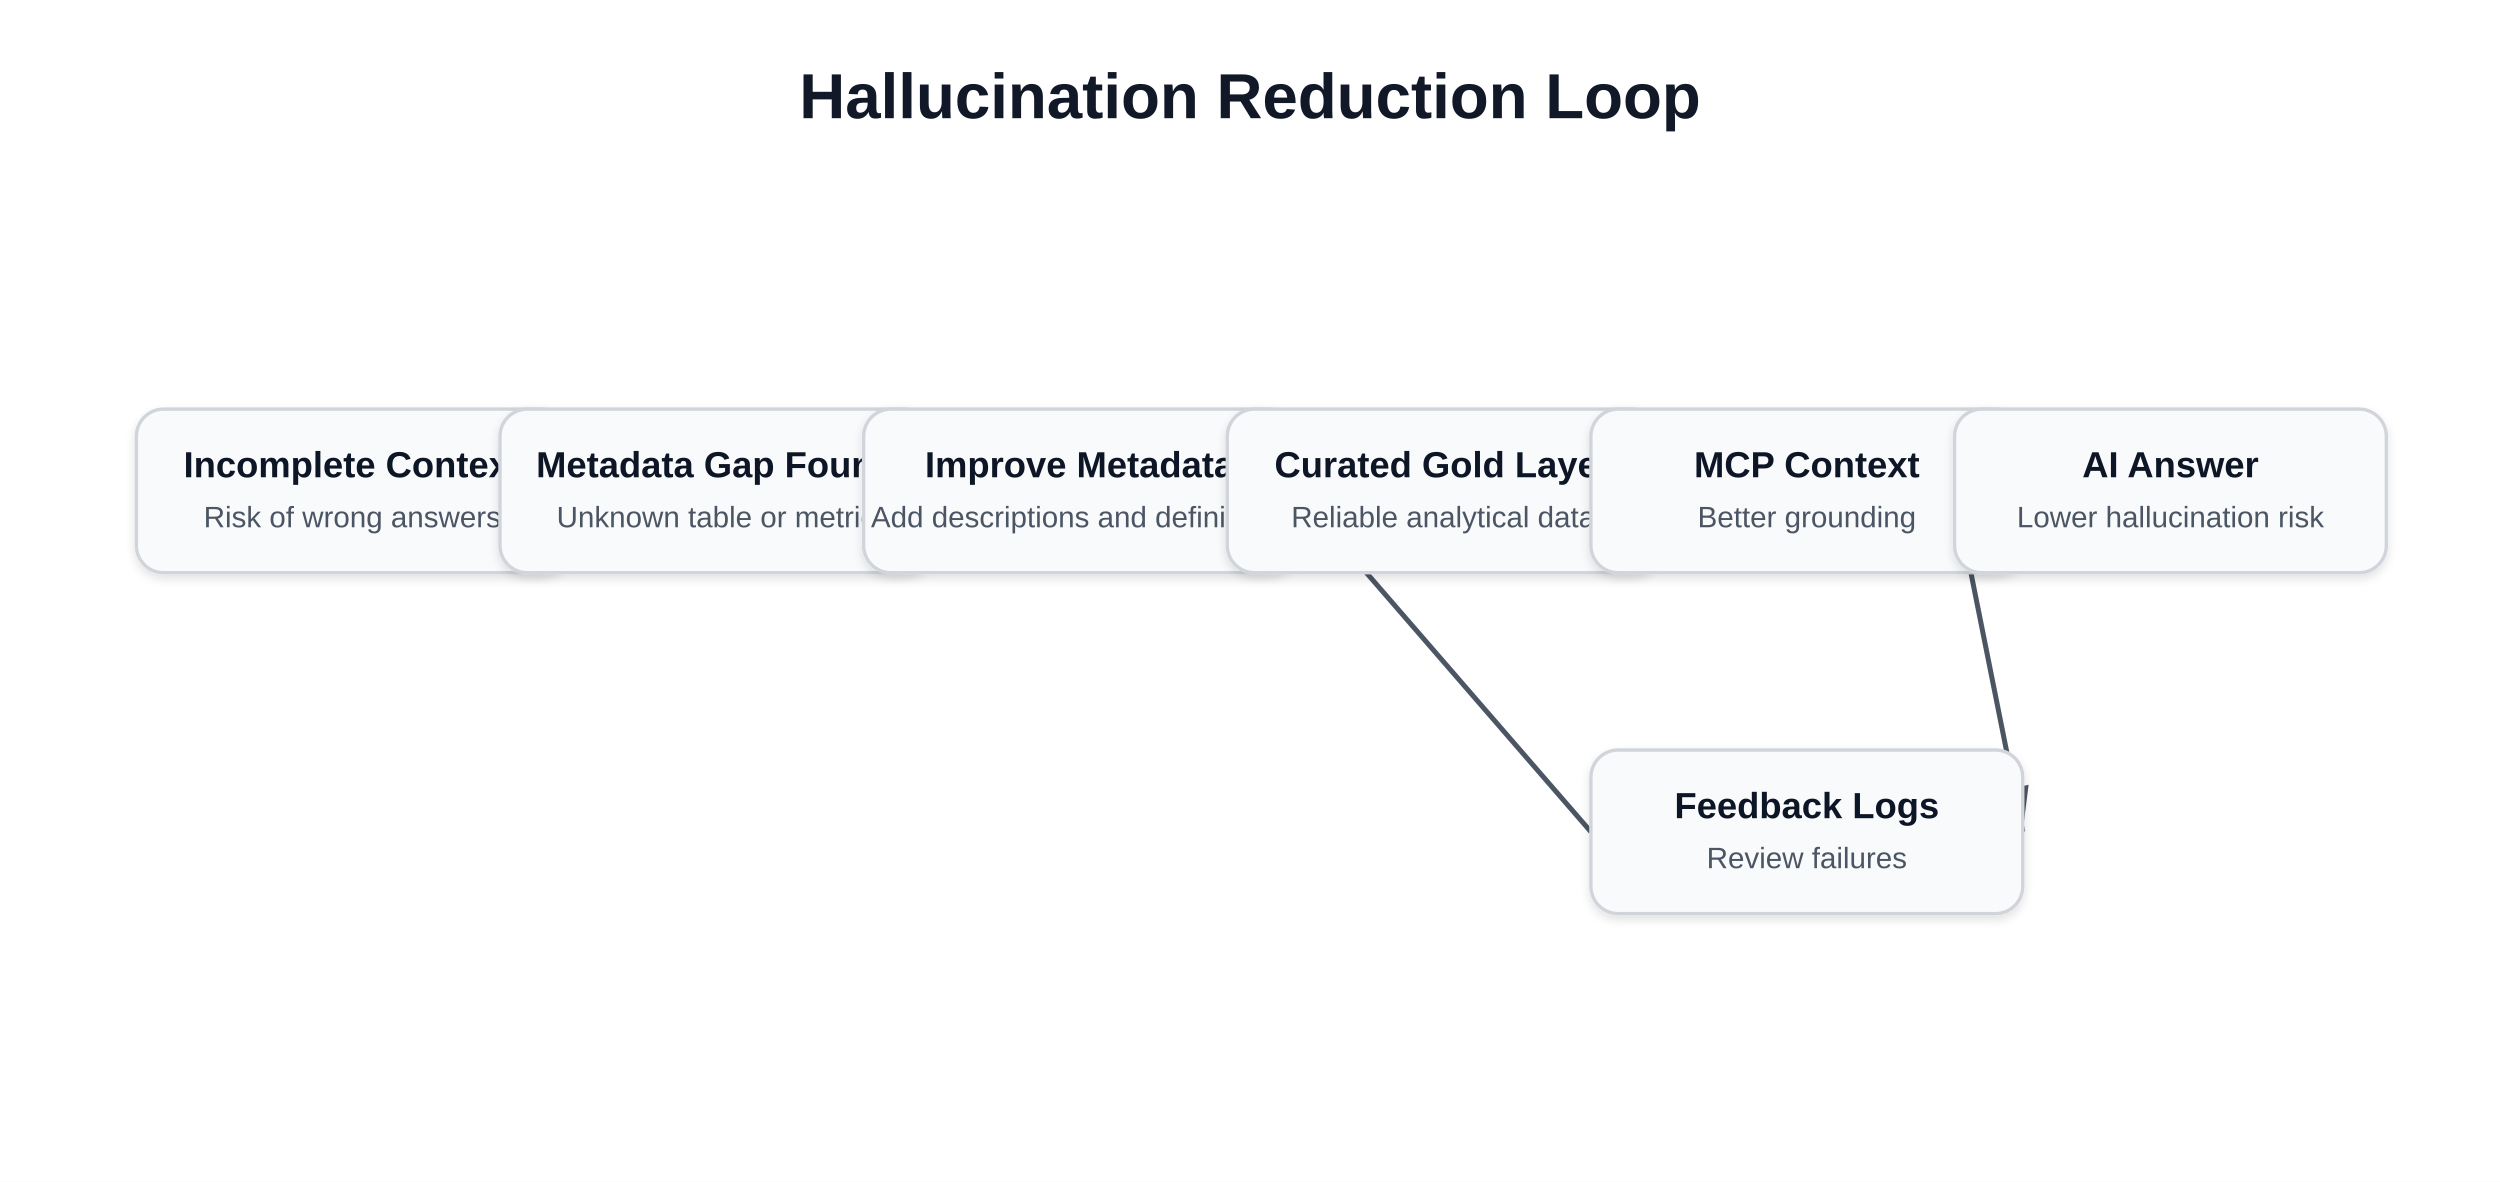
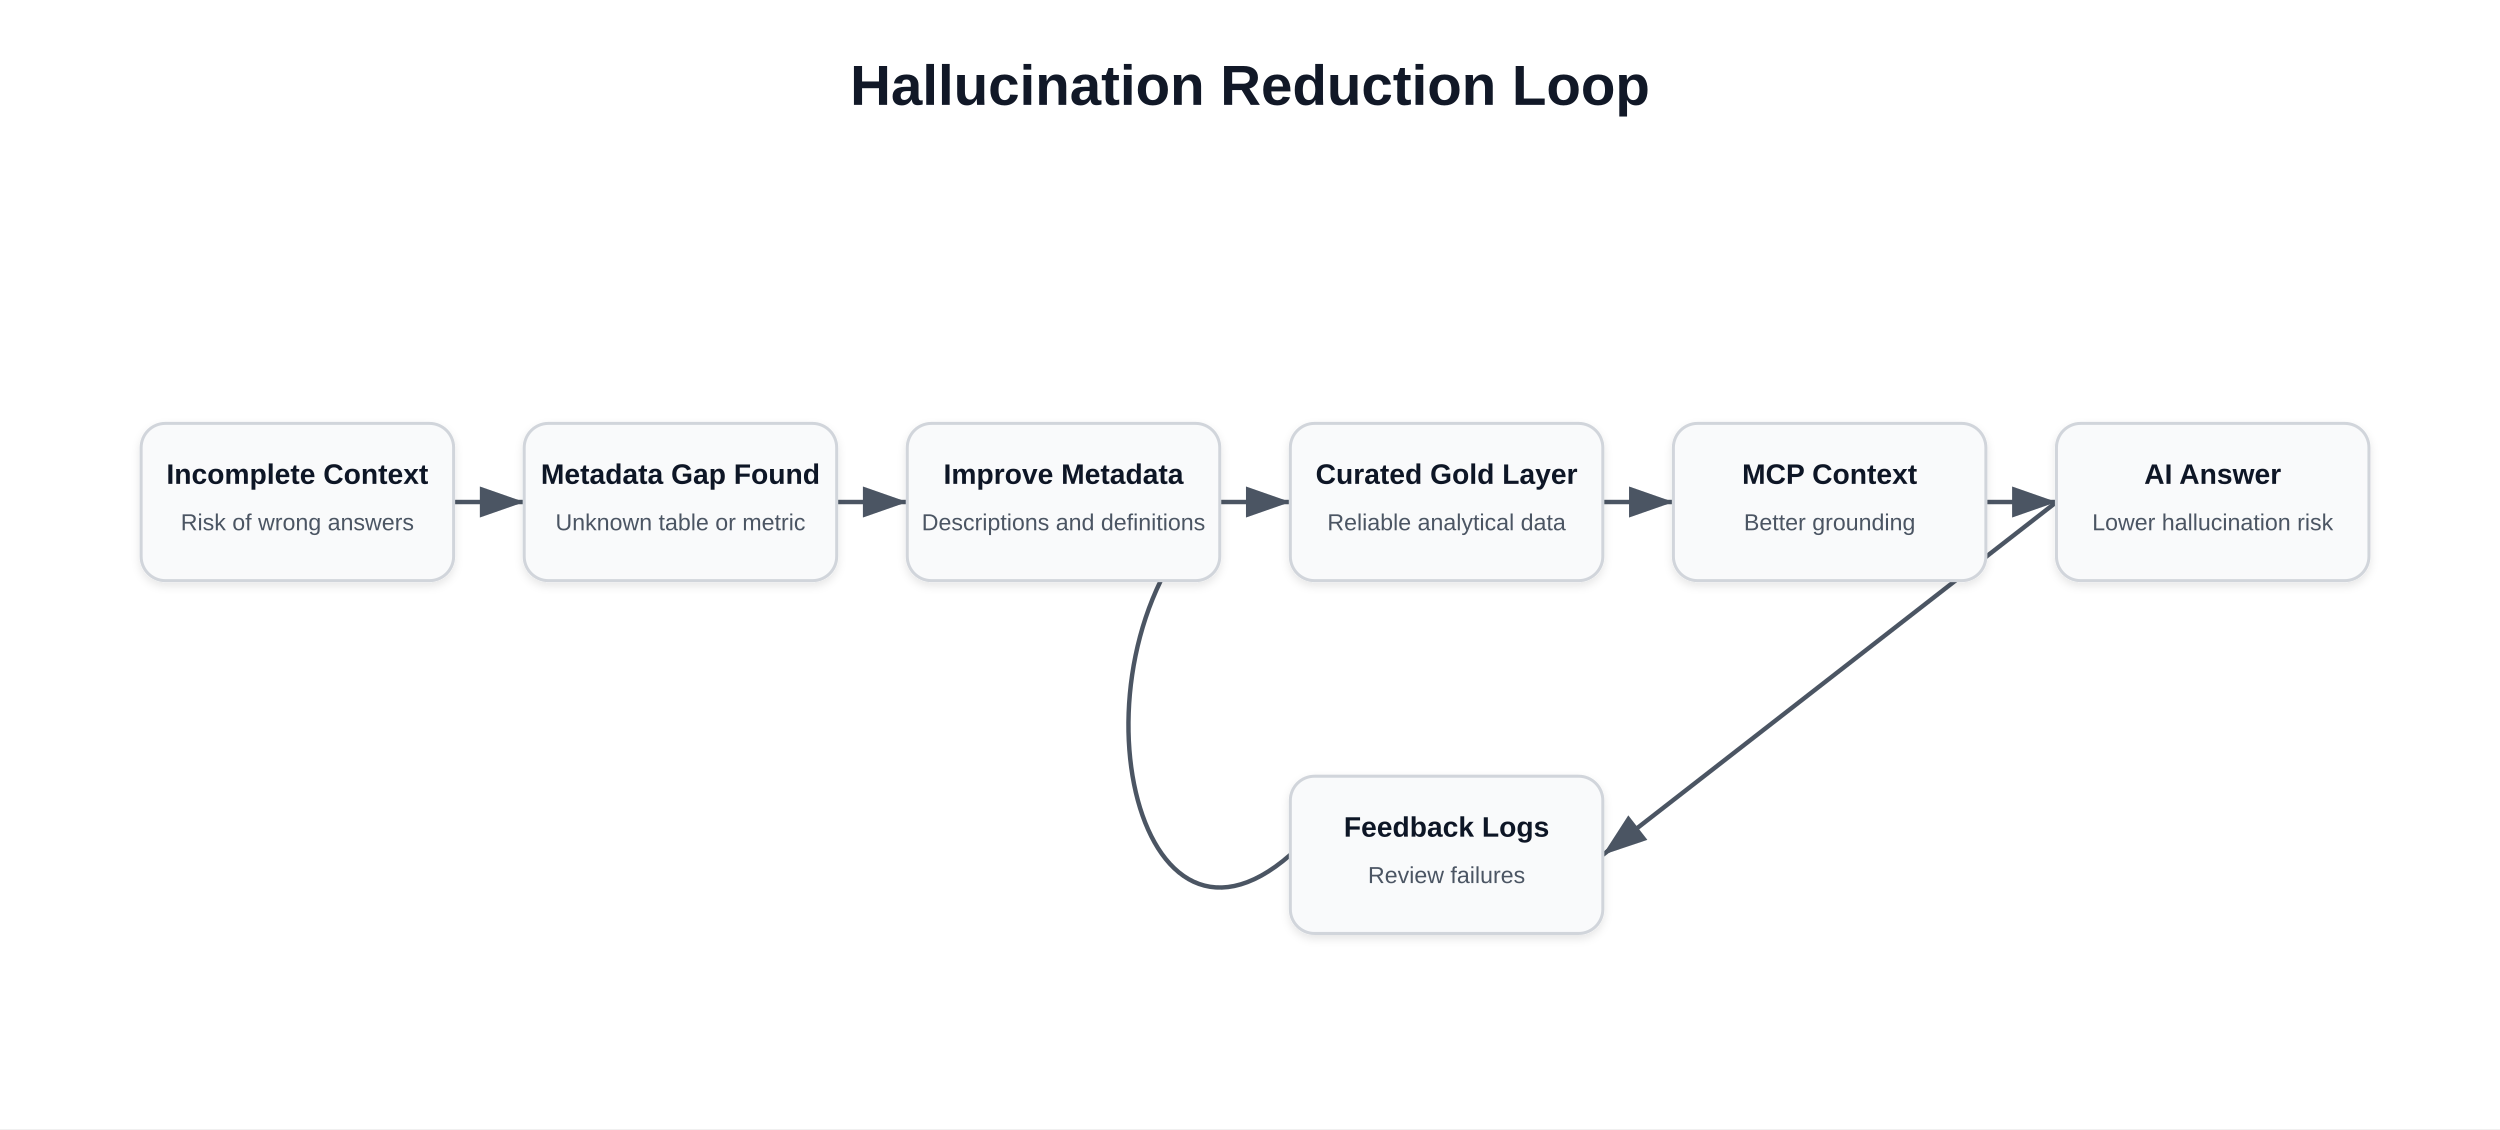
- <svg xmlns="http://www.w3.org/2000/svg" width="1100" height="520" viewBox="0 0 1100 520">
+ <svg xmlns="http://www.w3.org/2000/svg" width="1240" height="560" viewBox="0 0 1240 560">
  <defs>
-     <marker id="arrow" markerWidth="10" markerHeight="10" refX="9" refY="3" orient="auto" markerUnits="strokeWidth">
-       <path d="M0,0 L0,6 L9,3 z" fill="#4b5563" />
+     <marker id="arrow" markerWidth="11" markerHeight="11" refX="10" refY="3.5" orient="auto" markerUnits="strokeWidth">
+       <path d="M0,0 L0,7 L10,3.5 z" fill="#4b5563" />
    </marker>
-     <filter id="shadow" x="-10%" y="-10%" width="120%" height="120%">
-       <feDropShadow dx="0" dy="2" stdDeviation="2" flood-color="#000000" flood-opacity="0.12" />
+     <filter id="shadow" x="-15%" y="-15%" width="130%" height="130%">
+       <feDropShadow dx="0" dy="2" stdDeviation="2" flood-color="#000000" flood-opacity="0.10" />
    </filter>
  </defs>
-   <rect width="1100" height="520" fill="#ffffff" />
-   <text x="550" y="52" text-anchor="middle" font-family="Arial, Helvetica, sans-serif" font-size="28" font-weight="700" fill="#111827">Hallucination Reduction Loop</text>
-   <line x1="250" y1="216" x2="220" y2="216" stroke="#4b5563" stroke-width="2.2" marker-end="url(#arrow)" />
-   <line x1="410" y1="216" x2="380" y2="216" stroke="#4b5563" stroke-width="2.2" marker-end="url(#arrow)" />
-   <line x1="570" y1="216" x2="540" y2="216" stroke="#4b5563" stroke-width="2.2" marker-end="url(#arrow)" />
-   <line x1="730" y1="216" x2="700" y2="216" stroke="#4b5563" stroke-width="2.2" marker-end="url(#arrow)" />
-   <line x1="890" y1="216" x2="860" y2="216" stroke="#4b5563" stroke-width="2.2" marker-end="url(#arrow)" />
-   <line x1="860" y1="216" x2="890" y2="366" stroke="#4b5563" stroke-width="2.2" marker-end="url(#arrow)" />
-   <line x1="700" y1="366" x2="570" y2="216" stroke="#4b5563" stroke-width="2.2" marker-end="url(#arrow)" />
+   <rect width="1240" height="560" fill="#ffffff" />
+   <text x="620.0" y="52" text-anchor="middle" font-family="Arial, Helvetica, sans-serif" font-size="28" font-weight="700" fill="#111827">Hallucination Reduction Loop</text>
+   <line x1="225" y1="249" x2="260" y2="249" stroke="#4b5563" stroke-width="2.2" marker-end="url(#arrow)" />
+   <line x1="415" y1="249" x2="450" y2="249" stroke="#4b5563" stroke-width="2.2" marker-end="url(#arrow)" />
+   <line x1="605" y1="249" x2="640" y2="249" stroke="#4b5563" stroke-width="2.2" marker-end="url(#arrow)" />
+   <line x1="795" y1="249" x2="830" y2="249" stroke="#4b5563" stroke-width="2.2" marker-end="url(#arrow)" />
+   <line x1="985" y1="249" x2="1020" y2="249" stroke="#4b5563" stroke-width="2.2" marker-end="url(#arrow)" />
+   <line x1="1020" y1="249" x2="795" y2="424" stroke="#4b5563" stroke-width="2.2" marker-end="url(#arrow)" />
+   <path d="M 640 424 C 560 494, 525 319, 605 249" fill="none" stroke="#4b5563" stroke-width="2.2" marker-end="url(#arrow)" />
  <g filter="url(#shadow)">
-     <rect x="60" y="180" width="190" height="72" rx="12" fill="#f9fafb" stroke="#d1d5db" stroke-width="1.5" />
-     <text x="155.0" y="210" text-anchor="middle" font-family="Arial, Helvetica, sans-serif" font-size="16" font-weight="700" fill="#111827">Incomplete Context</text>
-     <text x="155.0" y="232" text-anchor="middle" font-family="Arial, Helvetica, sans-serif" font-size="13" fill="#4b5563">Risk of wrong answers</text>
+     <rect x="70" y="210" width="155" height="78" rx="12" fill="#f9fafb" stroke="#d1d5db" stroke-width="1.5" />
+     <text x="147.5" y="240" text-anchor="middle" font-family="Arial, Helvetica, sans-serif" font-size="14" font-weight="700" fill="#111827">Incomplete Context</text>
+     <text x="147.5" y="263" text-anchor="middle" font-family="Arial, Helvetica, sans-serif" font-size="11.5" fill="#4b5563">Risk of wrong answers</text>
  </g>
  <g filter="url(#shadow)">
-     <rect x="220" y="180" width="190" height="72" rx="12" fill="#f9fafb" stroke="#d1d5db" stroke-width="1.5" />
-     <text x="315.0" y="210" text-anchor="middle" font-family="Arial, Helvetica, sans-serif" font-size="16" font-weight="700" fill="#111827">Metadata Gap Found</text>
-     <text x="315.0" y="232" text-anchor="middle" font-family="Arial, Helvetica, sans-serif" font-size="13" fill="#4b5563">Unknown table or metric</text>
+     <rect x="260" y="210" width="155" height="78" rx="12" fill="#f9fafb" stroke="#d1d5db" stroke-width="1.5" />
+     <text x="337.5" y="240" text-anchor="middle" font-family="Arial, Helvetica, sans-serif" font-size="14" font-weight="700" fill="#111827">Metadata Gap Found</text>
+     <text x="337.5" y="263" text-anchor="middle" font-family="Arial, Helvetica, sans-serif" font-size="11.5" fill="#4b5563">Unknown table or metric</text>
  </g>
  <g filter="url(#shadow)">
-     <rect x="380" y="180" width="190" height="72" rx="12" fill="#f9fafb" stroke="#d1d5db" stroke-width="1.5" />
-     <text x="475.0" y="210" text-anchor="middle" font-family="Arial, Helvetica, sans-serif" font-size="16" font-weight="700" fill="#111827">Improve Metadata</text>
-     <text x="475.0" y="232" text-anchor="middle" font-family="Arial, Helvetica, sans-serif" font-size="13" fill="#4b5563">Add descriptions and definitions</text>
+     <rect x="450" y="210" width="155" height="78" rx="12" fill="#f9fafb" stroke="#d1d5db" stroke-width="1.5" />
+     <text x="527.5" y="240" text-anchor="middle" font-family="Arial, Helvetica, sans-serif" font-size="14" font-weight="700" fill="#111827">Improve Metadata</text>
+     <text x="527.5" y="263" text-anchor="middle" font-family="Arial, Helvetica, sans-serif" font-size="11.5" fill="#4b5563">Descriptions and definitions</text>
  </g>
  <g filter="url(#shadow)">
-     <rect x="540" y="180" width="190" height="72" rx="12" fill="#f9fafb" stroke="#d1d5db" stroke-width="1.5" />
-     <text x="635.0" y="210" text-anchor="middle" font-family="Arial, Helvetica, sans-serif" font-size="16" font-weight="700" fill="#111827">Curated Gold Layer</text>
-     <text x="635.0" y="232" text-anchor="middle" font-family="Arial, Helvetica, sans-serif" font-size="13" fill="#4b5563">Reliable analytical data</text>
+     <rect x="640" y="210" width="155" height="78" rx="12" fill="#f9fafb" stroke="#d1d5db" stroke-width="1.5" />
+     <text x="717.5" y="240" text-anchor="middle" font-family="Arial, Helvetica, sans-serif" font-size="14" font-weight="700" fill="#111827">Curated Gold Layer</text>
+     <text x="717.5" y="263" text-anchor="middle" font-family="Arial, Helvetica, sans-serif" font-size="11.5" fill="#4b5563">Reliable analytical data</text>
  </g>
  <g filter="url(#shadow)">
-     <rect x="700" y="180" width="190" height="72" rx="12" fill="#f9fafb" stroke="#d1d5db" stroke-width="1.5" />
-     <text x="795.0" y="210" text-anchor="middle" font-family="Arial, Helvetica, sans-serif" font-size="16" font-weight="700" fill="#111827">MCP Context</text>
-     <text x="795.0" y="232" text-anchor="middle" font-family="Arial, Helvetica, sans-serif" font-size="13" fill="#4b5563">Better grounding</text>
+     <rect x="830" y="210" width="155" height="78" rx="12" fill="#f9fafb" stroke="#d1d5db" stroke-width="1.5" />
+     <text x="907.5" y="240" text-anchor="middle" font-family="Arial, Helvetica, sans-serif" font-size="14" font-weight="700" fill="#111827">MCP Context</text>
+     <text x="907.5" y="263" text-anchor="middle" font-family="Arial, Helvetica, sans-serif" font-size="11.5" fill="#4b5563">Better grounding</text>
  </g>
  <g filter="url(#shadow)">
-     <rect x="860" y="180" width="190" height="72" rx="12" fill="#f9fafb" stroke="#d1d5db" stroke-width="1.5" />
-     <text x="955.0" y="210" text-anchor="middle" font-family="Arial, Helvetica, sans-serif" font-size="16" font-weight="700" fill="#111827">AI Answer</text>
-     <text x="955.0" y="232" text-anchor="middle" font-family="Arial, Helvetica, sans-serif" font-size="13" fill="#4b5563">Lower hallucination risk</text>
+     <rect x="1020" y="210" width="155" height="78" rx="12" fill="#f9fafb" stroke="#d1d5db" stroke-width="1.5" />
+     <text x="1097.5" y="240" text-anchor="middle" font-family="Arial, Helvetica, sans-serif" font-size="14" font-weight="700" fill="#111827">AI Answer</text>
+     <text x="1097.5" y="263" text-anchor="middle" font-family="Arial, Helvetica, sans-serif" font-size="11.5" fill="#4b5563">Lower hallucination risk</text>
  </g>
  <g filter="url(#shadow)">
-     <rect x="700" y="330" width="190" height="72" rx="12" fill="#f9fafb" stroke="#d1d5db" stroke-width="1.5" />
-     <text x="795.0" y="360" text-anchor="middle" font-family="Arial, Helvetica, sans-serif" font-size="16" font-weight="700" fill="#111827">Feedback Logs</text>
-     <text x="795.0" y="382" text-anchor="middle" font-family="Arial, Helvetica, sans-serif" font-size="13" fill="#4b5563">Review failures</text>
+     <rect x="640" y="385" width="155" height="78" rx="12" fill="#f9fafb" stroke="#d1d5db" stroke-width="1.5" />
+     <text x="717.5" y="415" text-anchor="middle" font-family="Arial, Helvetica, sans-serif" font-size="14" font-weight="700" fill="#111827">Feedback Logs</text>
+     <text x="717.5" y="438" text-anchor="middle" font-family="Arial, Helvetica, sans-serif" font-size="11.5" fill="#4b5563">Review failures</text>
  </g>
</svg>
